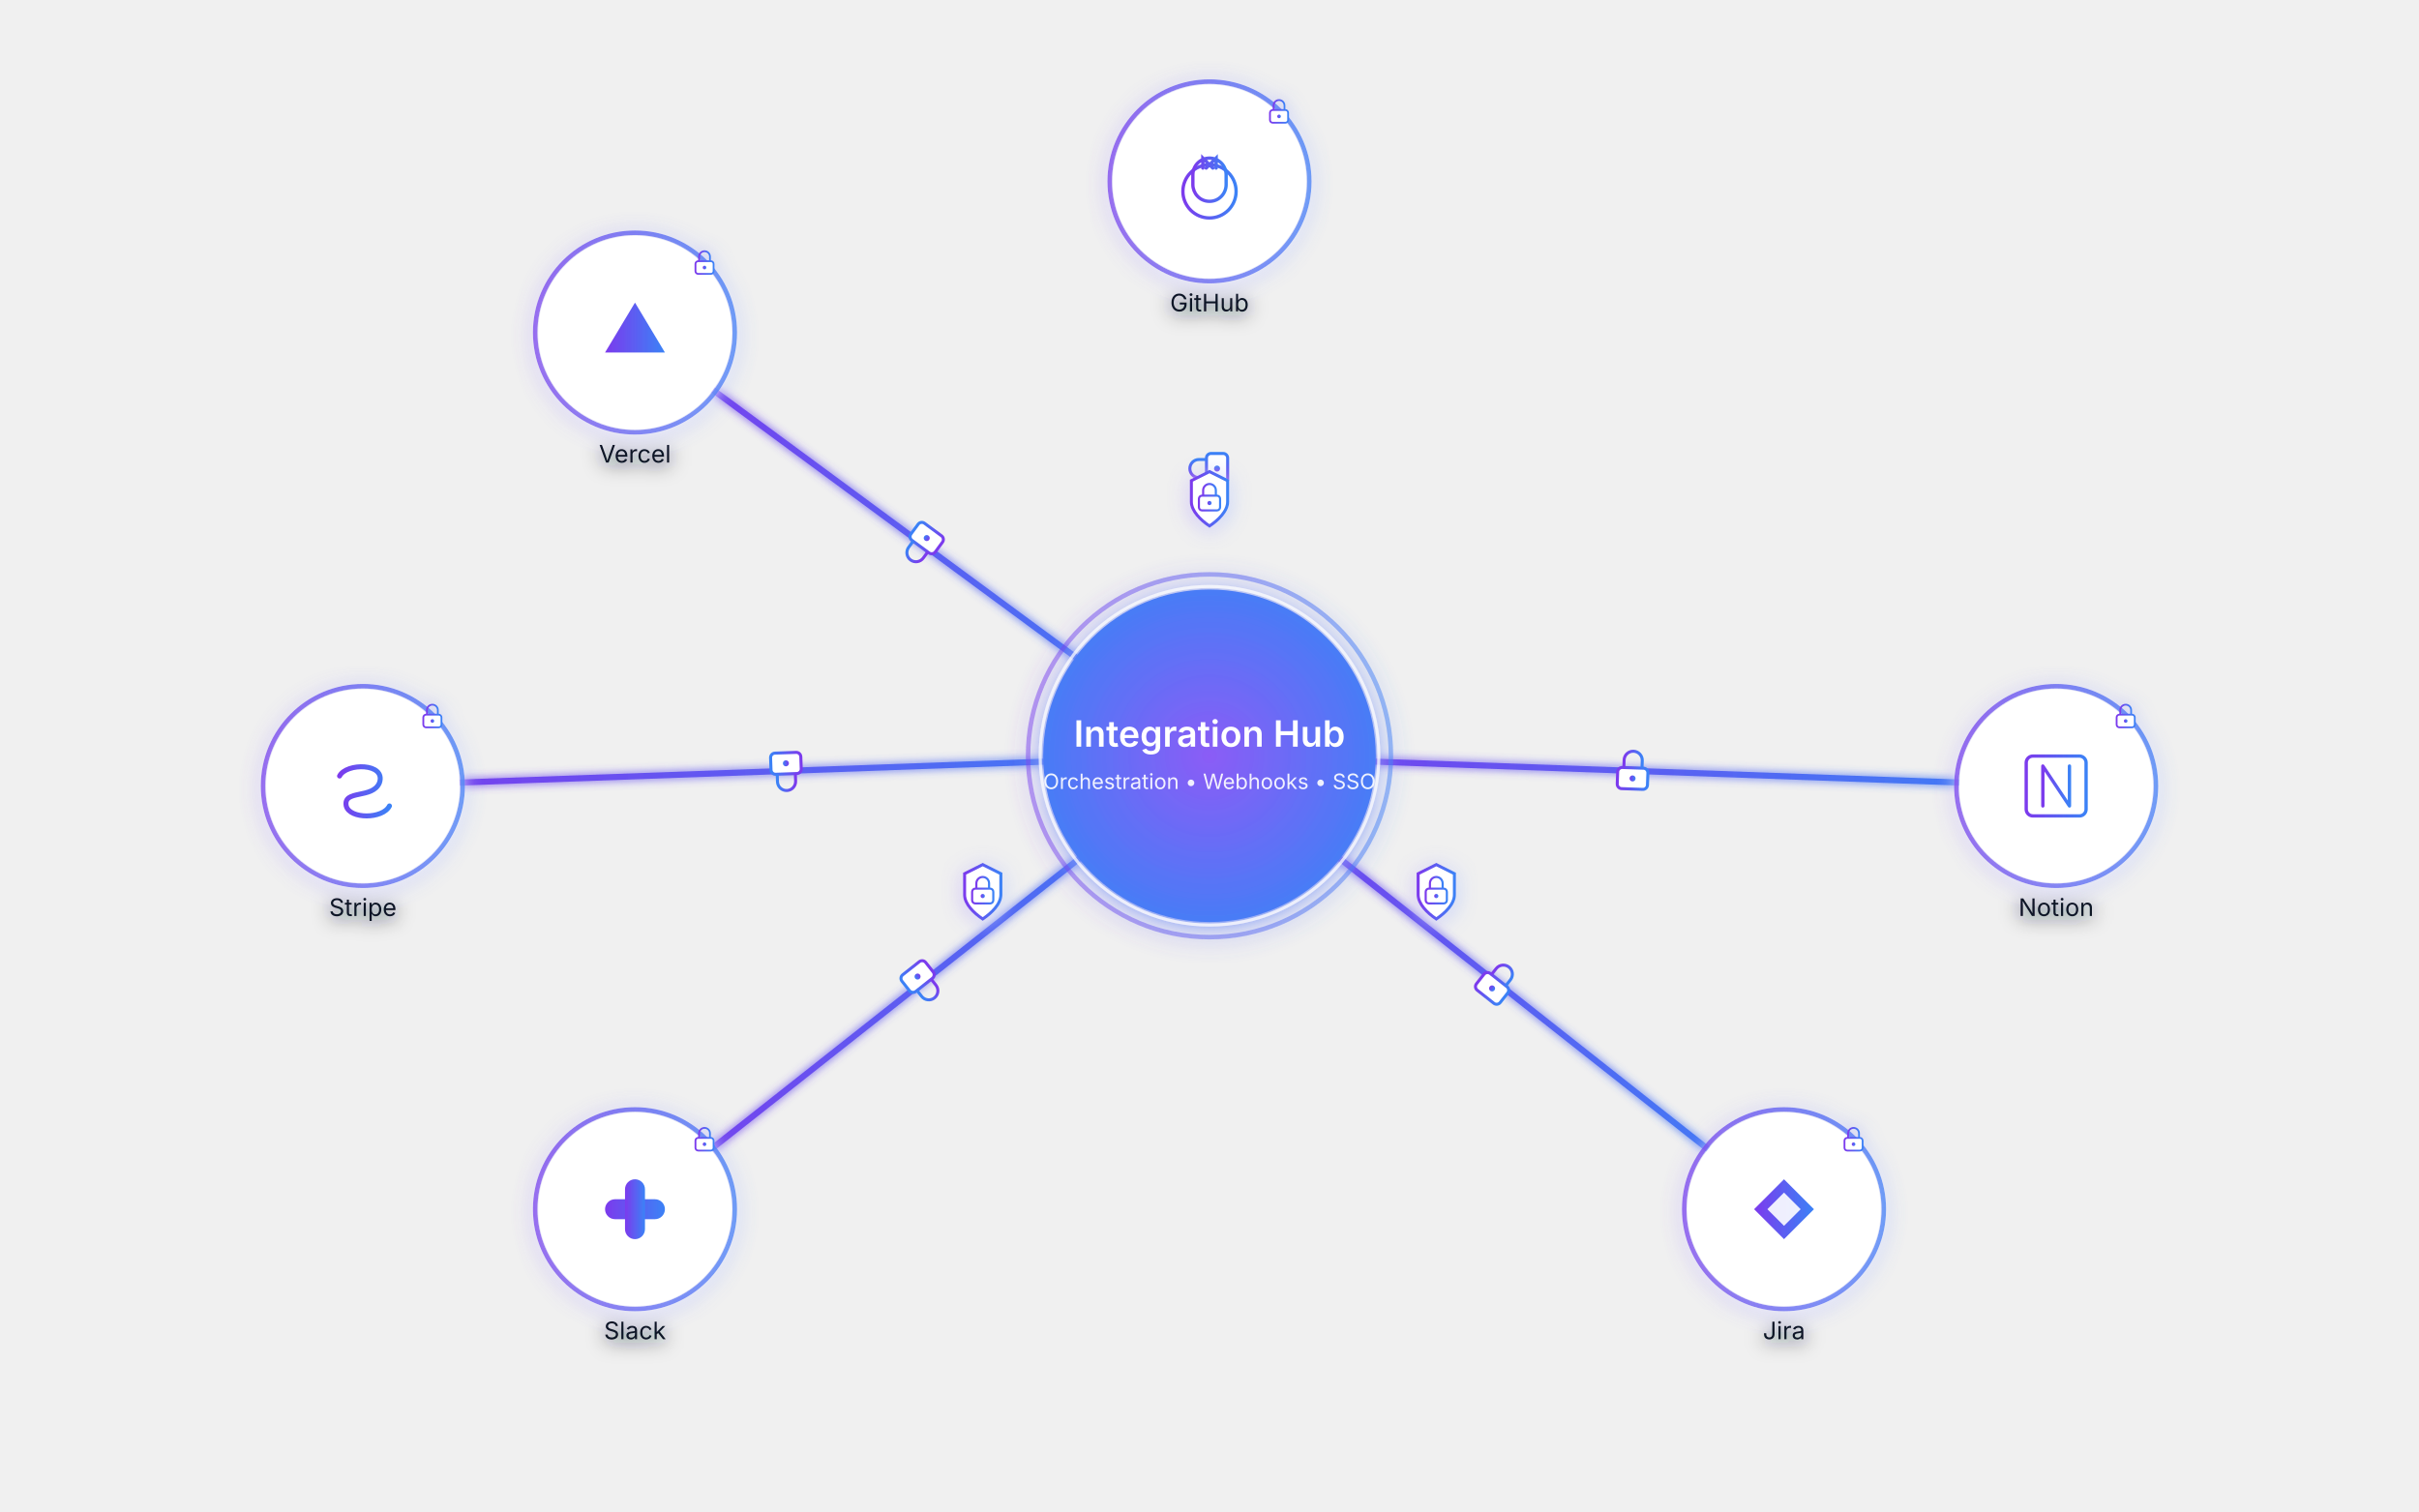
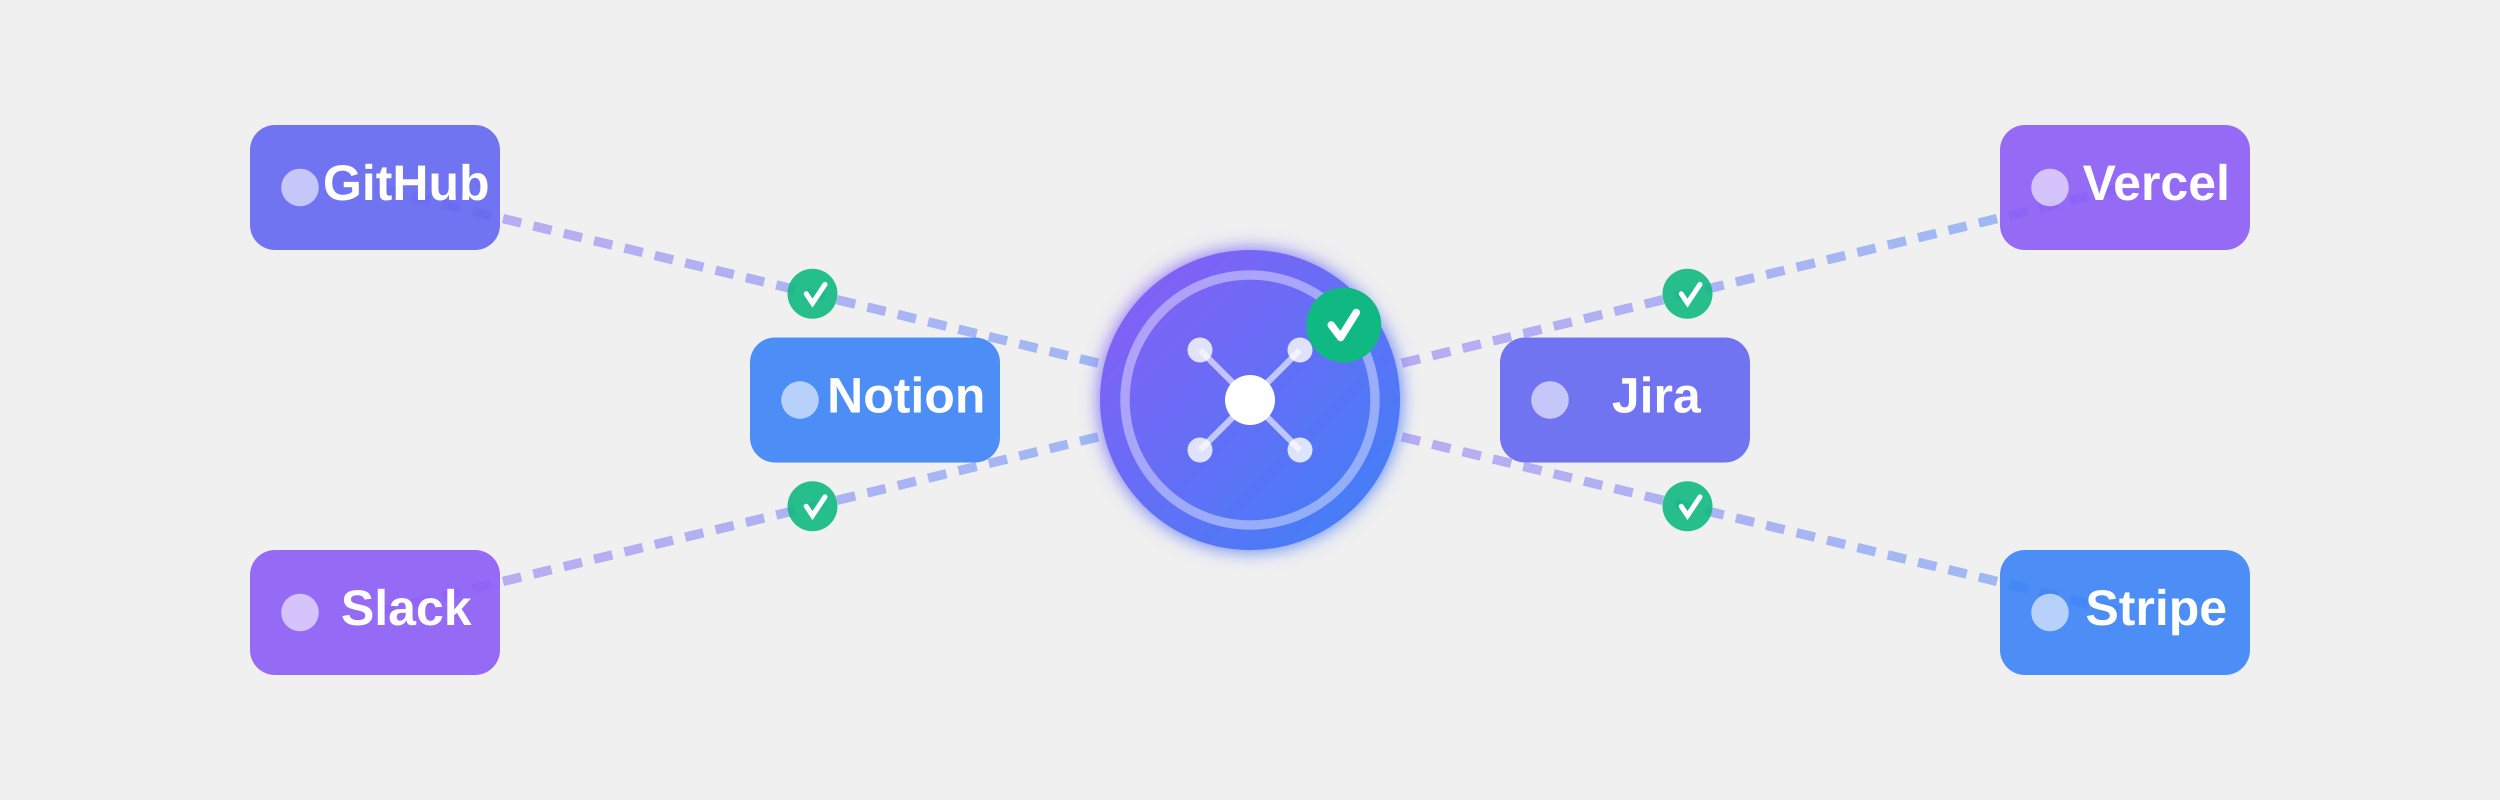
- <svg xmlns="http://www.w3.org/2000/svg" width="1600" height="1000" viewBox="0 0 1600 1000">
+ <svg xmlns="http://www.w3.org/2000/svg" width="400" height="128" viewBox="0 0 400 128">
  <defs>
-     <linearGradient id="gradLine" x1="0%" y1="0%" x2="100%" y2="0%">
-       <stop offset="0%" stop-color="#7C3AED" />
-       <stop offset="100%" stop-color="#3B82F6" />
+     <linearGradient id="hubGradient" x1="0%" y1="0%" x2="100%" y2="100%">
+       <stop offset="0%" style="stop-color:#8b5cf6;stop-opacity:1" />
+       <stop offset="100%" style="stop-color:#3b82f6;stop-opacity:1" />
    </linearGradient>
-     <radialGradient id="hubGrad" cx="50%" cy="50%" r="60%">
-       <stop offset="0%" stop-color="#8B5CF6" stop-opacity="1" />
-       <stop offset="100%" stop-color="#3B82F6" stop-opacity="1" />
-     </radialGradient>
-     <filter id="glow" x="-50%" y="-50%" width="200%" height="200%">
-       <feGaussianBlur stdDeviation="3" result="coloredBlur" />
+     <linearGradient id="lineGradient" x1="0%" y1="0%" x2="100%" y2="0%">
+       <stop offset="0%" style="stop-color:#8b5cf6;stop-opacity:0.6" />
+       <stop offset="100%" style="stop-color:#3b82f6;stop-opacity:0.6" />
+     </linearGradient>
+     <filter id="glow">
+       <feGaussianBlur stdDeviation="1.5" result="coloredBlur" />
      <feMerge>
        <feMergeNode in="coloredBlur" />
        <feMergeNode in="SourceGraphic" />
      </feMerge>
    </filter>
-     <filter id="shadow" x="-50%" y="-50%" width="200%" height="200%">
-       <feOffset dx="0" dy="2" result="offOut" />
-       <feGaussianBlur in="offOut" stdDeviation="6" result="blurOut" />
-       <feColorMatrix in="blurOut" type="matrix" values="0 0 0 0 0   0 0 0 0 0   0 0 0 0 0   0 0 0 .25 0" />
-       <feBlend in="SourceGraphic" in2="blurOut" mode="normal" />
-     </filter>
-     <g id="lock" stroke="url(#gradLine)" fill="none" stroke-width="2">
-       <rect x="-10" y="-2" width="20" height="14" rx="3" ry="3" fill="white" stroke="url(#gradLine)" />
-       <path d="M -6,-2 v-5 a6,6 0 0 1 12,0 v5" stroke="url(#gradLine)" fill="none" />
-       <circle cx="0" cy="5" r="2" fill="url(#gradLine)" stroke="none" />
-     </g>
-     <g id="shield" stroke="url(#gradLine)" fill="white">
-       <path d="M0,-18 L12,-12 L12,2 C12,8 6,14 0,18 C-6,14 -12,8 -12,2 L-12,-12 Z" fill="white" stroke="url(#gradLine)" stroke-width="2" />
-       <use href="#lock" x="0" y="-1" transform="scale(0.7)" />
-     </g>
-     <g id="logo-github" fill="url(#gradLine)" stroke="none">
-       <circle cx="0" cy="6" r="16" fill="none" stroke="url(#gradLine)" stroke-width="2" />
-       <path d="M -10,2 l 0,-6 a8,8 0 0 1 20,0 l 0,6                c 0,5 -4,10 -10,10 c -6,0 -10,-5 -10,-10 z                M -4,-8 l 0,-6 l 6,6 M 4,-8 l 0,-6 l -6,6" fill="none" stroke="url(#gradLine)" stroke-width="2" stroke-linecap="round" />
-     </g>
-     <g id="logo-vercel" fill="url(#gradLine)" stroke="none">
-       <polygon points="-18,12 0,-18 18,12" />
-     </g>
-     <g id="logo-stripe" fill="none" stroke="url(#gradLine)" stroke-width="3">
-       <path d="M -14,-6 c 4,-8 28,-8 24,4 c -4,10 -22,4 -20,14 c 2,8 22,8 26,0" stroke-linecap="round" />
-     </g>
-     <g id="logo-slack" fill="url(#gradLine)" stroke="none">
-       <rect x="-18" y="-6" width="36" height="12" rx="6" />
-       <rect x="-6" y="-18" width="12" height="36" rx="6" />
-     </g>
-     <g id="logo-jira" fill="url(#gradLine)" stroke="none">
-       <polygon points="0,-18 18,0 0,18 -18,0" />
-       <polygon points="0,-10 10,0 0,10 -10,0" fill="white" opacity="0.9" />
-     </g>
-     <g id="logo-notion" fill="none" stroke="url(#gradLine)" stroke-width="2">
-       <rect x="-18" y="-18" width="36" height="36" rx="4" ry="4" />
-       <path d="M -8,12 v-24 l 16,24 v-24" stroke-linecap="round" stroke-linejoin="round" />
-     </g>
  </defs>
-   <path d="M 800,500 L 800,120" stroke="url(#gradLine)" stroke-width="4" fill="none" filter="url(#glow)" />
-   <g transform="translate(800.0,310.0) rotate(-90.0)">
-     <use href="#lock" />
-   </g>
-   <path d="M 800,500 L 420,220" stroke="url(#gradLine)" stroke-width="4" fill="none" filter="url(#glow)" />
-   <g transform="translate(610.0,360.0) rotate(-143.6)">
-     <use href="#lock" />
-   </g>
-   <path d="M 800,500 L 240,520" stroke="url(#gradLine)" stroke-width="4" fill="none" filter="url(#glow)" />
-   <g transform="translate(520.0,510.0) rotate(178.0)">
-     <use href="#lock" />
-   </g>
-   <path d="M 800,500 L 420,800" stroke="url(#gradLine)" stroke-width="4" fill="none" filter="url(#glow)" />
-   <g transform="translate(610.0,650.0) rotate(141.7)">
-     <use href="#lock" />
-   </g>
-   <path d="M 800,500 L 1180,800" stroke="url(#gradLine)" stroke-width="4" fill="none" filter="url(#glow)" />
-   <g transform="translate(990.0,650.0) rotate(38.3)">
-     <use href="#lock" />
-   </g>
-   <path d="M 800,500 L 1360,520" stroke="url(#gradLine)" stroke-width="4" fill="none" filter="url(#glow)" />
-   <g transform="translate(1080.0,510.0) rotate(2.0)">
-     <use href="#lock" />
-   </g>
-   <g transform="translate(800,500)" filter="url(#shadow)">
-     <circle cx="0" cy="0" r="110" fill="url(#hubGrad)" />
-     <circle cx="0" cy="0" r="112" fill="none" stroke="white" stroke-width="2" opacity="0.7" />
-     <circle cx="0" cy="0" r="120" fill="none" stroke="url(#gradLine)" stroke-width="3" opacity="0.5" />
-     <text x="0" y="-6" text-anchor="middle" font-family="Inter, ui-sans-serif, system-ui, -apple-system" font-size="24" fill="white" font-weight="600">Integration Hub</text>
-     <text x="0" y="22" text-anchor="middle" font-family="Inter, ui-sans-serif, system-ui, -apple-system" font-size="14" fill="white" opacity="0.9">Orchestration • Webhooks • SSO</text>
-     <g transform="translate(0,-170)">
-       <use href="#shield" />
-     </g>
-     <g transform="translate(150,90)">
-       <use href="#shield" />
-     </g>
-     <g transform="translate(-150,90)">
-       <use href="#shield" />
-     </g>
-   </g>
-   <g transform="translate(800,120)" filter="url(#shadow)">
-     <circle cx="0" cy="0" r="64" fill="white" />
-     <circle cx="0" cy="0" r="66" fill="none" stroke="url(#gradLine)" stroke-width="3" opacity="0.8" />
-     <g transform="scale(1.1)">
-       <use href="#logo-github" />
-     </g>
-     <text x="0" y="86" text-anchor="middle" font-family="Inter, ui-sans-serif, system-ui, -apple-system" font-size="16" fill="#111827">GitHub</text>
-     <g transform="translate(46,-46) scale(0.6)">
-       <use href="#lock" />
-     </g>
-   </g>
-   <g transform="translate(420,220)" filter="url(#shadow)">
-     <circle cx="0" cy="0" r="64" fill="white" />
-     <circle cx="0" cy="0" r="66" fill="none" stroke="url(#gradLine)" stroke-width="3" opacity="0.8" />
-     <g transform="scale(1.1)">
-       <use href="#logo-vercel" />
-     </g>
-     <text x="0" y="86" text-anchor="middle" font-family="Inter, ui-sans-serif, system-ui, -apple-system" font-size="16" fill="#111827">Vercel</text>
-     <g transform="translate(46,-46) scale(0.6)">
-       <use href="#lock" />
-     </g>
-   </g>
-   <g transform="translate(240,520)" filter="url(#shadow)">
-     <circle cx="0" cy="0" r="64" fill="white" />
-     <circle cx="0" cy="0" r="66" fill="none" stroke="url(#gradLine)" stroke-width="3" opacity="0.8" />
-     <g transform="scale(1.1)">
-       <use href="#logo-stripe" />
-     </g>
-     <text x="0" y="86" text-anchor="middle" font-family="Inter, ui-sans-serif, system-ui, -apple-system" font-size="16" fill="#111827">Stripe</text>
-     <g transform="translate(46,-46) scale(0.6)">
-       <use href="#lock" />
-     </g>
-   </g>
-   <g transform="translate(420,800)" filter="url(#shadow)">
-     <circle cx="0" cy="0" r="64" fill="white" />
-     <circle cx="0" cy="0" r="66" fill="none" stroke="url(#gradLine)" stroke-width="3" opacity="0.8" />
-     <g transform="scale(1.1)">
-       <use href="#logo-slack" />
-     </g>
-     <text x="0" y="86" text-anchor="middle" font-family="Inter, ui-sans-serif, system-ui, -apple-system" font-size="16" fill="#111827">Slack</text>
-     <g transform="translate(46,-46) scale(0.6)">
-       <use href="#lock" />
-     </g>
-   </g>
-   <g transform="translate(1180,800)" filter="url(#shadow)">
-     <circle cx="0" cy="0" r="64" fill="white" />
-     <circle cx="0" cy="0" r="66" fill="none" stroke="url(#gradLine)" stroke-width="3" opacity="0.8" />
-     <g transform="scale(1.1)">
-       <use href="#logo-jira" />
-     </g>
-     <text x="0" y="86" text-anchor="middle" font-family="Inter, ui-sans-serif, system-ui, -apple-system" font-size="16" fill="#111827">Jira</text>
-     <g transform="translate(46,-46) scale(0.6)">
-       <use href="#lock" />
-     </g>
-   </g>
-   <g transform="translate(1360,520)" filter="url(#shadow)">
-     <circle cx="0" cy="0" r="64" fill="white" />
-     <circle cx="0" cy="0" r="66" fill="none" stroke="url(#gradLine)" stroke-width="3" opacity="0.8" />
-     <g transform="scale(1.1)">
-       <use href="#logo-notion" />
-     </g>
-     <text x="0" y="86" text-anchor="middle" font-family="Inter, ui-sans-serif, system-ui, -apple-system" font-size="16" fill="#111827">Notion</text>
-     <g transform="translate(46,-46) scale(0.6)">
-       <use href="#lock" />
-     </g>
-   </g>
+   <line x1="200" y1="64" x2="60" y2="30" stroke="url(#lineGradient)" stroke-width="1.5" stroke-dasharray="3,2" opacity="0.8" />
+   <line x1="200" y1="64" x2="60" y2="98" stroke="url(#lineGradient)" stroke-width="1.5" stroke-dasharray="3,2" opacity="0.8" />
+   <line x1="200" y1="64" x2="340" y2="30" stroke="url(#lineGradient)" stroke-width="1.5" stroke-dasharray="3,2" opacity="0.8" />
+   <line x1="200" y1="64" x2="340" y2="98" stroke="url(#lineGradient)" stroke-width="1.5" stroke-dasharray="3,2" opacity="0.8" />
+   <line x1="200" y1="64" x2="140" y2="64" stroke="url(#lineGradient)" stroke-width="1.5" stroke-dasharray="3,2" opacity="0.8" />
+   <line x1="200" y1="64" x2="260" y2="64" stroke="url(#lineGradient)" stroke-width="1.5" stroke-dasharray="3,2" opacity="0.8" />
+   <circle cx="200" cy="64" r="24" fill="url(#hubGradient)" filter="url(#glow)" />
+   <circle cx="200" cy="64" r="20" fill="none" stroke="#ffffff" stroke-width="1.5" opacity="0.4" />
+   <circle cx="200" cy="64" r="4" fill="#ffffff" />
+   <circle cx="192" cy="56" r="2" fill="#ffffff" opacity="0.8" />
+   <circle cx="208" cy="56" r="2" fill="#ffffff" opacity="0.8" />
+   <circle cx="192" cy="72" r="2" fill="#ffffff" opacity="0.8" />
+   <circle cx="208" cy="72" r="2" fill="#ffffff" opacity="0.8" />
+   <line x1="200" y1="64" x2="192" y2="56" stroke="#ffffff" stroke-width="1" opacity="0.6" />
+   <line x1="200" y1="64" x2="208" y2="56" stroke="#ffffff" stroke-width="1" opacity="0.6" />
+   <line x1="200" y1="64" x2="192" y2="72" stroke="#ffffff" stroke-width="1" opacity="0.6" />
+   <line x1="200" y1="64" x2="208" y2="72" stroke="#ffffff" stroke-width="1" opacity="0.6" />
+   <circle cx="215" cy="52" r="6" fill="#10b981" />
+   <path d="M 213 52 L 214.5 54 L 217 50" stroke="#ffffff" stroke-width="1.2" fill="none" stroke-linecap="round" stroke-linejoin="round" />
+   <rect x="40" y="20" width="40" height="20" rx="4" fill="#6366f1" opacity="0.9" />
+   <text x="65" y="32" font-family="Arial, sans-serif" font-size="8" font-weight="bold" fill="#ffffff" text-anchor="middle">GitHub</text>
+   <circle cx="48" cy="30" r="3" fill="#ffffff" opacity="0.6" />
+   <rect x="40" y="88" width="40" height="20" rx="4" fill="#8b5cf6" opacity="0.9" />
+   <text x="65" y="100" font-family="Arial, sans-serif" font-size="8" font-weight="bold" fill="#ffffff" text-anchor="middle">Slack</text>
+   <circle cx="48" cy="98" r="3" fill="#ffffff" opacity="0.6" />
+   <rect x="120" y="54" width="40" height="20" rx="4" fill="#3b82f6" opacity="0.9" />
+   <text x="145" y="66" font-family="Arial, sans-serif" font-size="8" font-weight="bold" fill="#ffffff" text-anchor="middle">Notion</text>
+   <circle cx="128" cy="64" r="3" fill="#ffffff" opacity="0.6" />
+   <rect x="240" y="54" width="40" height="20" rx="4" fill="#6366f1" opacity="0.9" />
+   <text x="265" y="66" font-family="Arial, sans-serif" font-size="8" font-weight="bold" fill="#ffffff" text-anchor="middle">Jira</text>
+   <circle cx="248" cy="64" r="3" fill="#ffffff" opacity="0.6" />
+   <rect x="320" y="20" width="40" height="20" rx="4" fill="#8b5cf6" opacity="0.9" />
+   <text x="345" y="32" font-family="Arial, sans-serif" font-size="8" font-weight="bold" fill="#ffffff" text-anchor="middle">Vercel</text>
+   <circle cx="328" cy="30" r="3" fill="#ffffff" opacity="0.6" />
+   <rect x="320" y="88" width="40" height="20" rx="4" fill="#3b82f6" opacity="0.9" />
+   <text x="345" y="100" font-family="Arial, sans-serif" font-size="8" font-weight="bold" fill="#ffffff" text-anchor="middle">Stripe</text>
+   <circle cx="328" cy="98" r="3" fill="#ffffff" opacity="0.6" />
+   <circle cx="130" cy="47" r="4" fill="#10b981" opacity="0.9" />
+   <path d="M 129 47 L 130 48.5 L 132 45.5" stroke="#ffffff" stroke-width="0.8" fill="none" stroke-linecap="round" />
+   <circle cx="270" cy="47" r="4" fill="#10b981" opacity="0.9" />
+   <path d="M 269 47 L 270 48.5 L 272 45.5" stroke="#ffffff" stroke-width="0.8" fill="none" stroke-linecap="round" />
+   <circle cx="130" cy="81" r="4" fill="#10b981" opacity="0.9" />
+   <path d="M 129 81 L 130 82.5 L 132 79.5" stroke="#ffffff" stroke-width="0.8" fill="none" stroke-linecap="round" />
+   <circle cx="270" cy="81" r="4" fill="#10b981" opacity="0.9" />
+   <path d="M 269 81 L 270 82.5 L 272 79.5" stroke="#ffffff" stroke-width="0.8" fill="none" stroke-linecap="round" />
</svg>
